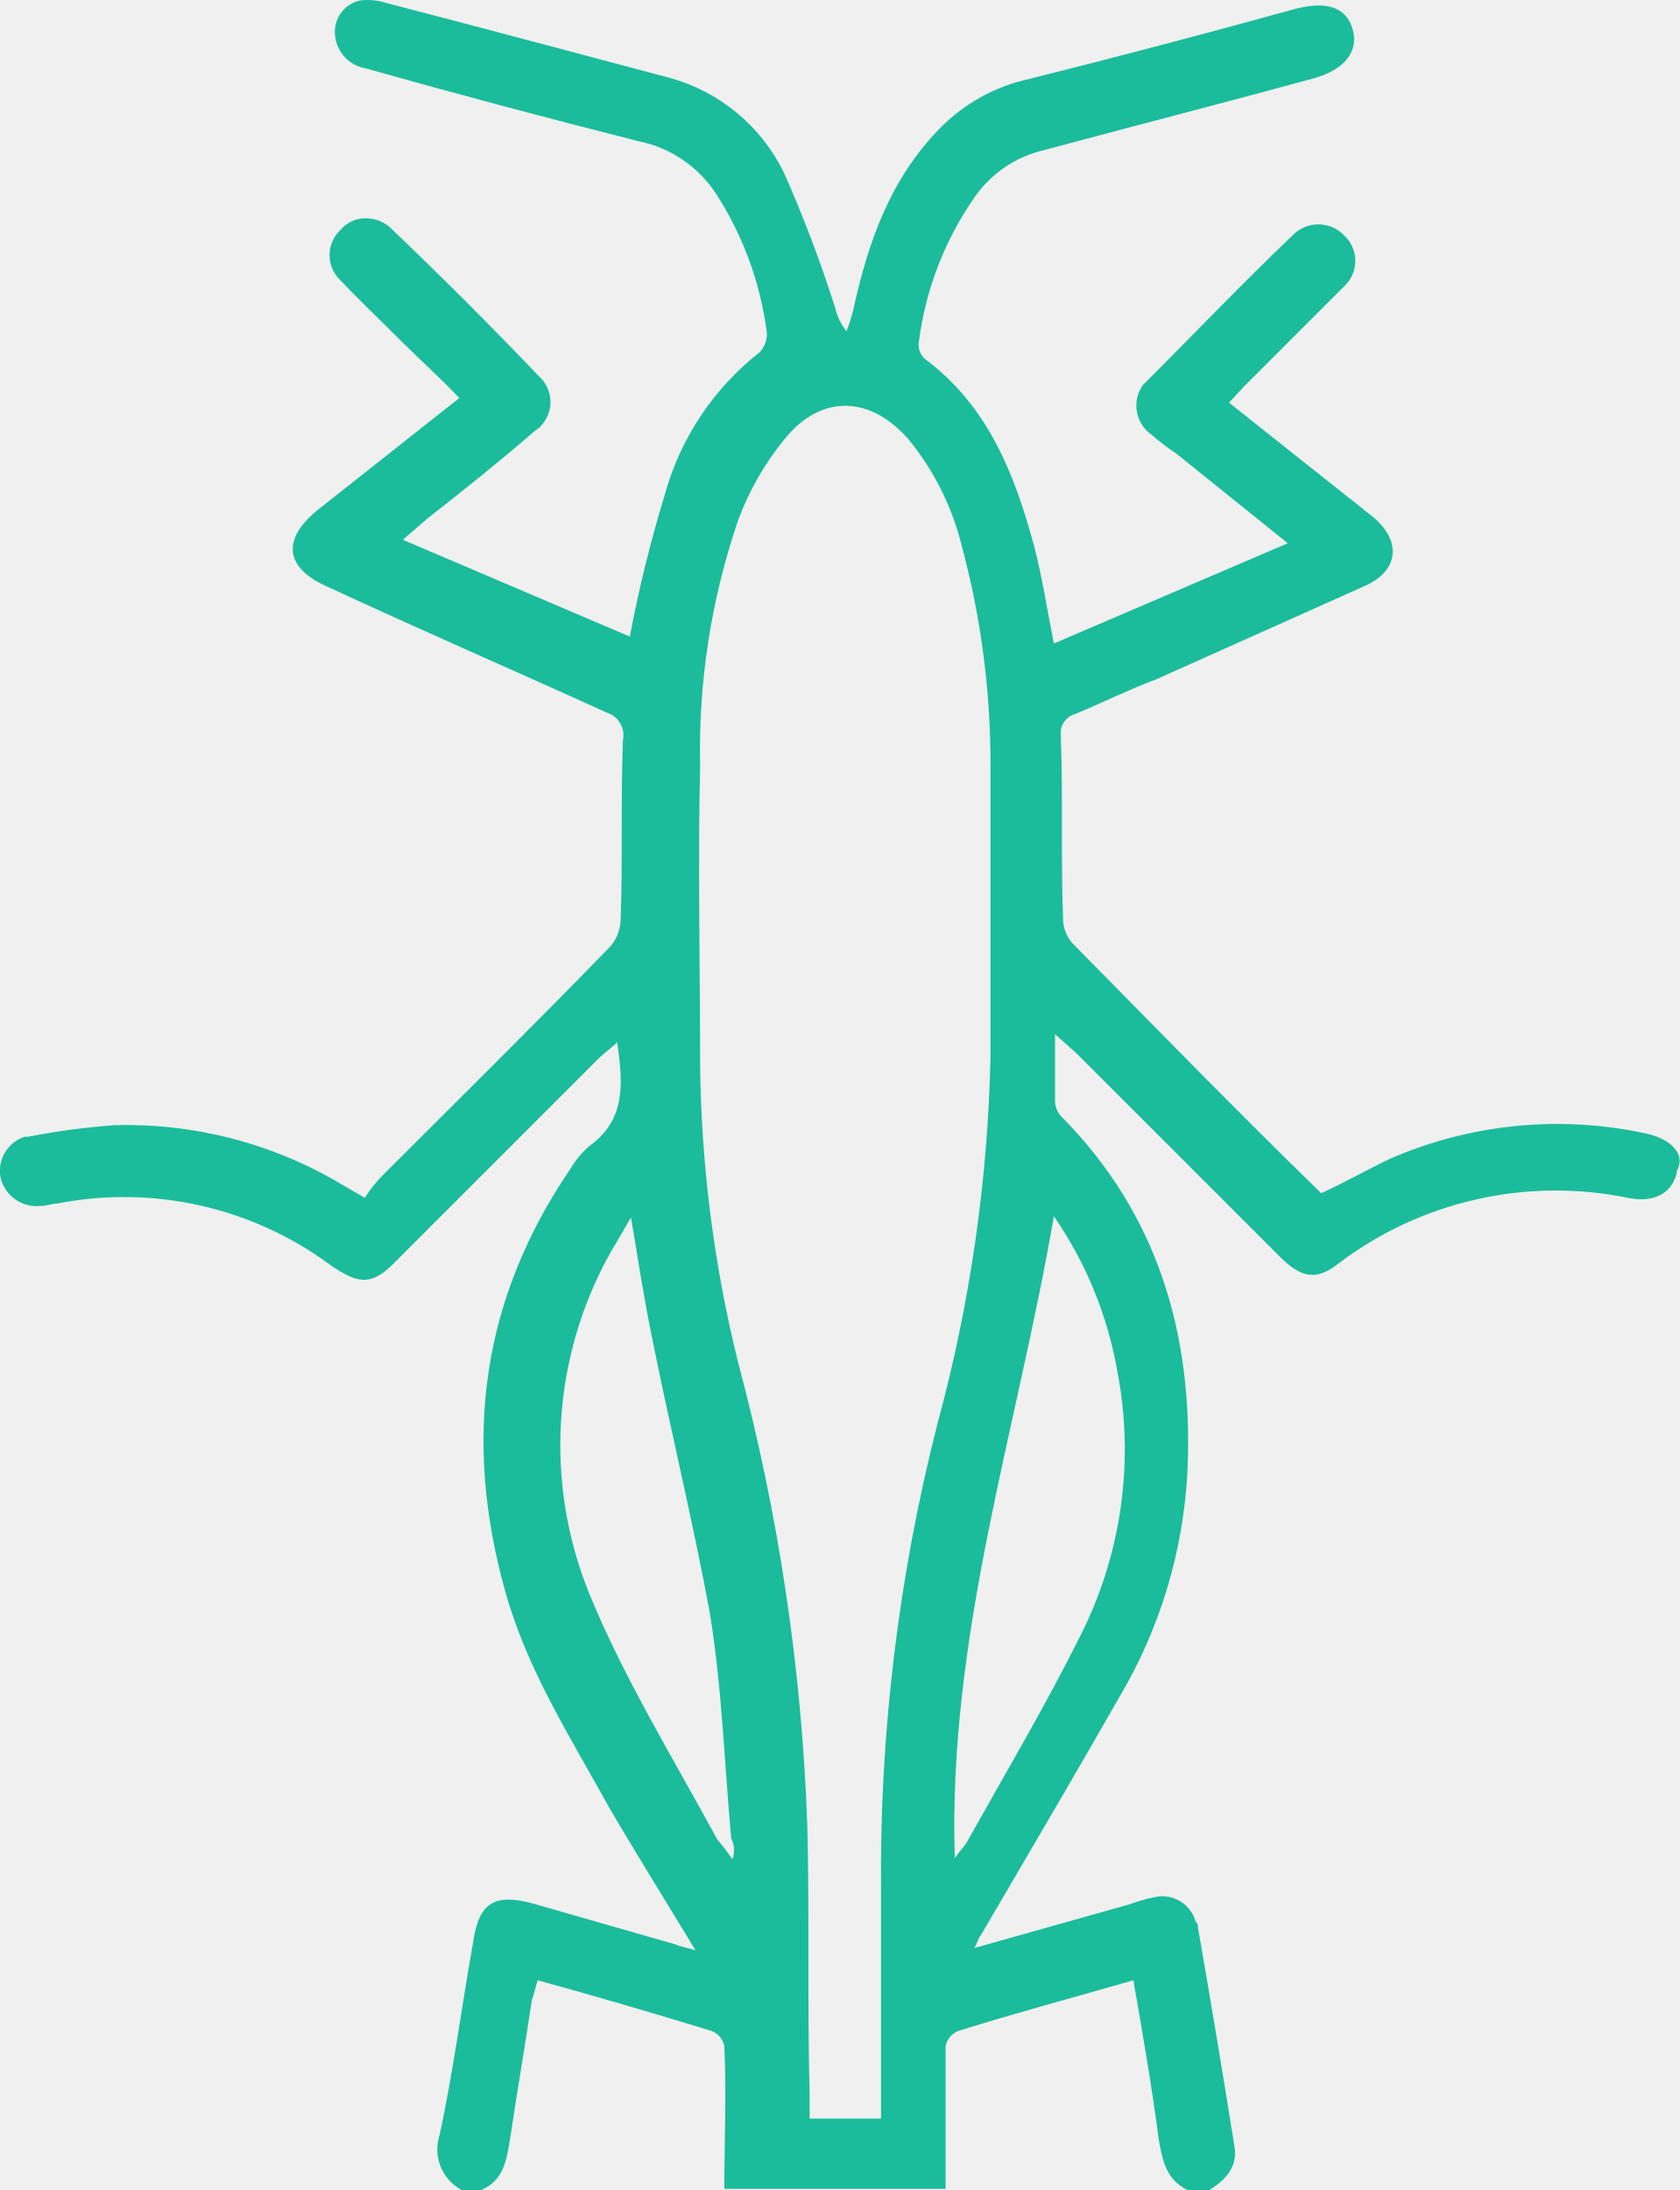
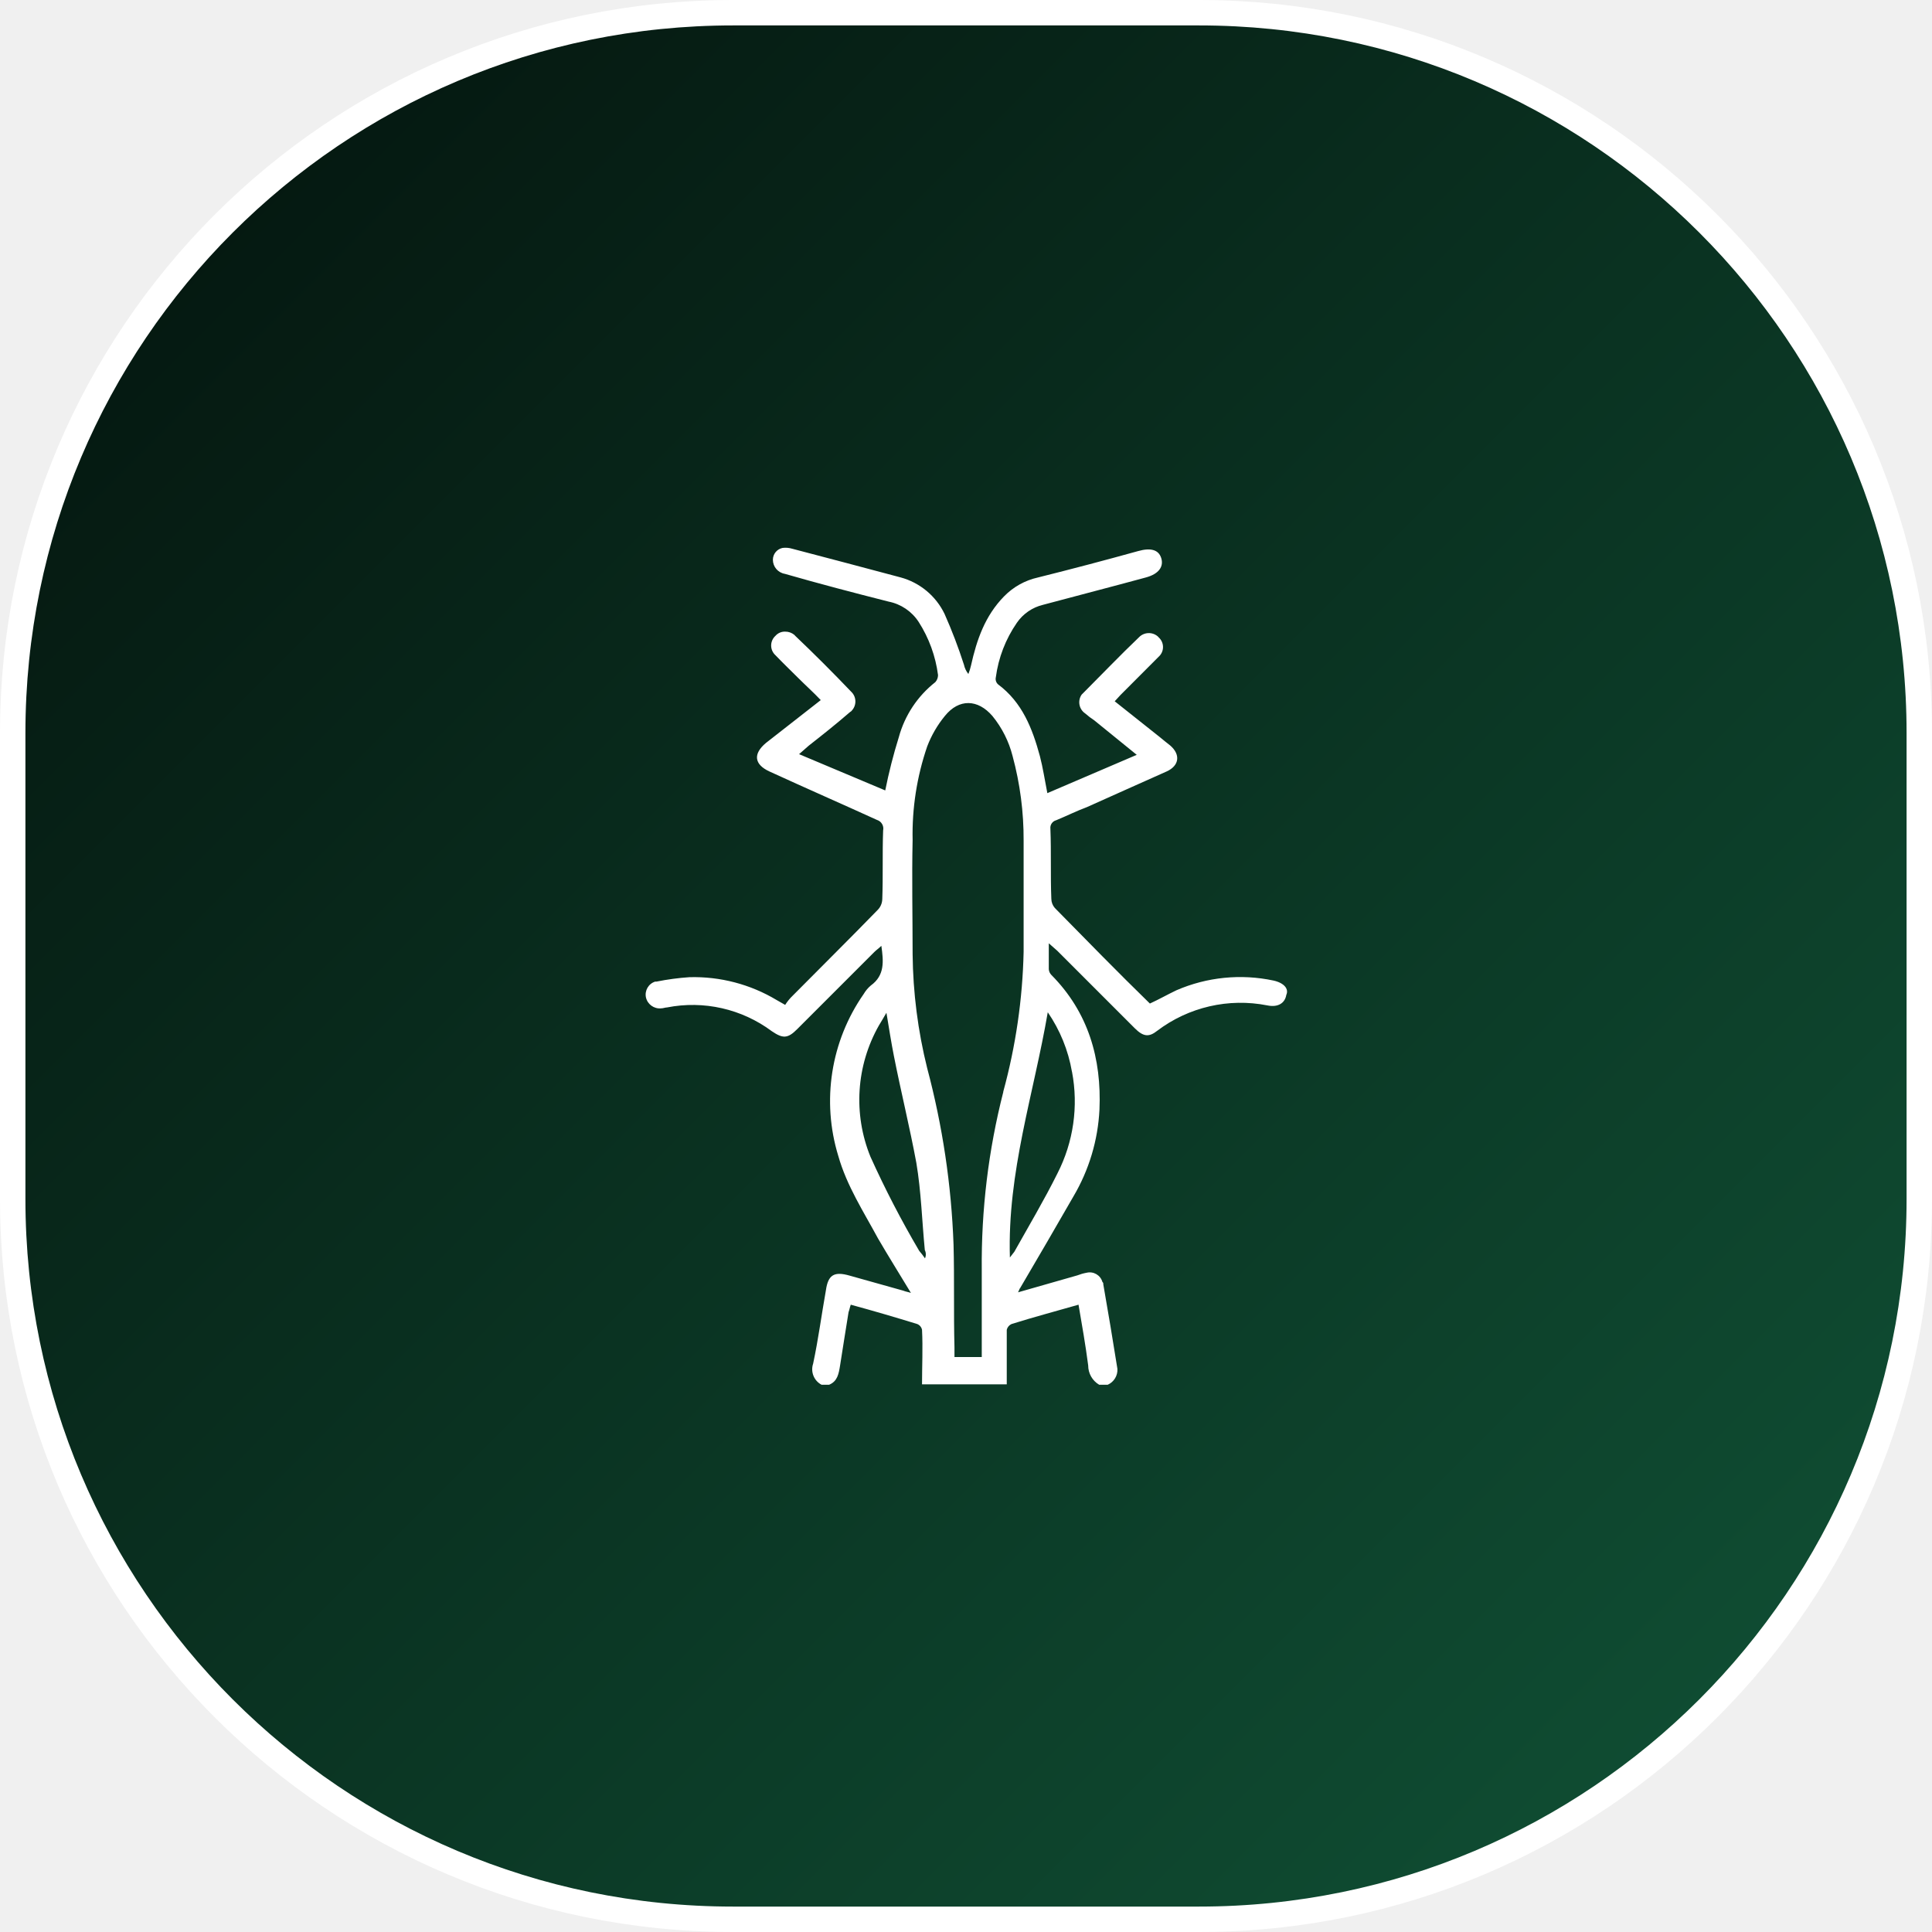
- <svg xmlns="http://www.w3.org/2000/svg" id="Layer_1" data-name="Layer 1" viewBox="0 0 145.77 190.04">
-   <path d="M182.1,115.6a36.4,36.4,0,0,0-22.1,2.2c-2.1,1-4,2.1-6,3-7.3-7.1-14.4-14.4-21.6-21.7a3.23,3.23,0,0,1-.8-2.1c-.2-5.2,0-10.6-.2-15.9a1.74,1.74,0,0,1,1.3-1.9c2.4-1,4.6-2.1,7-3,6-2.7,12.1-5.4,18.1-8.1,2.9-1.3,3.2-3.8.8-5.9-.8-.6-1.6-1.3-2.4-1.9L146,52.2l1.3-1.4,8.7-8.7h0a3,3,0,0,0,0-4.4l-.2-.2a3.11,3.11,0,0,0-4.3.2c-4.3,4.1-8.4,8.4-12.5,12.5l-.5.5a3.09,3.09,0,0,0,.8,4.3,19.15,19.15,0,0,0,2.1,1.6l9.7,7.8-20.3,8.7c-.6-3-1-5.7-1.7-8.4-1.7-6.3-4-12.2-9.5-16.3a1.67,1.67,0,0,1-.5-1.6,28.22,28.22,0,0,1,4.8-12.4,10.1,10.1,0,0,1,6-4.1c7.8-2.1,15.6-4.1,23.3-6.2,3-.8,4.1-2.5,3.5-4.4s-2.4-2.4-5.2-1.6q-11.4,3.15-22.8,6a15.45,15.45,0,0,0-7.8,4.3c-4.3,4.4-6.2,9.8-7.5,15.7a13.89,13.89,0,0,1-.6,1.9,5.12,5.12,0,0,1-1-2.1,115.4,115.4,0,0,0-4.4-11.6,15.66,15.66,0,0,0-10-8.3c-8.3-2.2-16.5-4.4-24.6-6.5a5.18,5.18,0,0,0-2.2-.2A2.77,2.77,0,0,0,68.4,20a3.22,3.22,0,0,0,2.7,3.2c7.8,2.2,15.7,4.3,23.6,6.3a10.54,10.54,0,0,1,6.8,4.6,29,29,0,0,1,4.4,12.1,2.45,2.45,0,0,1-.6,1.6A23.74,23.74,0,0,0,97,60.3a114.43,114.43,0,0,0-3,12.2L74.3,64.1l2.2-1.9c3.2-2.5,6.2-4.9,9.2-7.5.2-.2.5-.3.6-.5a3,3,0,0,0-.2-4.3c-4.1-4.3-8.4-8.6-12.7-12.7l-.2-.2a3.23,3.23,0,0,0-2.1-.8,2.84,2.84,0,0,0-2.2,1,3,3,0,0,0,0,4.4c1.6,1.7,3.3,3.3,5.1,5.1s3.5,3.3,5.2,5.1L66.8,61.6c-3,2.5-2.7,4.9.8,6.5C76,72,84.1,75.5,92,79.1a2.06,2.06,0,0,1,1.4,2.4c-.2,5.2,0,10.3-.2,15.6a3.63,3.63,0,0,1-1.1,2.5c-6.3,6.5-12.9,13-19.4,19.5a11.18,11.18,0,0,0-1.7,2.1l-1.9-1.1a36.51,36.51,0,0,0-19.8-5.2,61.5,61.5,0,0,0-7.5,1h-.3a3.1,3.1,0,0,0-2.1,3.6,3.21,3.21,0,0,0,3.5,2.4c.5,0,1-.2,1.4-.2a30.11,30.11,0,0,1,23.8,5.4c2.5,1.7,3.6,1.7,5.7-.5l17.5-17.5c.5-.5,1-.8,1.6-1.4.5,3.5.8,6.7-2.4,9a7.66,7.66,0,0,0-1.6,1.9c-7.8,11.4-9.4,23.6-5.7,36.8,1.9,6.8,5.7,12.7,9,18.7,2.4,4.1,4.9,8.1,7.5,12.4-.6-.2-1.3-.3-1.7-.5l-12.2-3.5c-3.5-1-4.9-.2-5.4,3.3-1,5.6-1.7,11.1-2.9,16.7a4,4,0,0,0,1.9,4.8h1.7c1.9-.8,2.2-2.5,2.5-4.4.6-4,1.3-8.1,1.9-12.1.2-.5.3-1.1.5-1.7,5.1,1.4,10.2,2.9,15.1,4.4a1.79,1.79,0,0,1,1.1,1.3c.2,4.1,0,8.3,0,12.4h19.2V194.8a1.82,1.82,0,0,1,1.1-1.3c5.1-1.6,10-2.9,15.2-4.4.8,4.6,1.6,9.2,2.2,13.8.3,1.7.6,3.5,2.5,4.4h1.9c1.3-.8,2.4-1.9,2.2-3.6-1-6.3-2.1-12.9-3.2-19.2a.55.55,0,0,0-.2-.5,3,3,0,0,0-3.6-2.1,12.88,12.88,0,0,0-2.1.6l-13.5,3.8c.3-.5.3-.8.5-1,4.1-7,8.1-13.8,12.1-20.8a42.68,42.68,0,0,0,5.9-19.7c.5-11.6-2.5-22.1-10.9-30.6a2,2,0,0,1-.6-1.3V107l1.9,1.7,17.6,17.6c1.9,1.9,3.2,2.1,5.1.6a31.24,31.24,0,0,1,25.1-5.7c2.4.5,4-.5,4.3-2.4C185.6,117.5,184.5,116.1,182.1,115.6Zm-79.2,63a17.74,17.74,0,0,0-1.3-1.7c-3.8-7-8.1-14-11.1-21.3a34.28,34.28,0,0,1,1.9-29.8c.5-.8,1-1.7,1.7-2.9.6,3.6,1.1,6.8,1.7,9.8,1.6,8.1,3.6,16.2,5.1,24.3,1.1,6.5,1.3,13.3,1.9,19.8A2.24,2.24,0,0,1,102.9,178.6Zm17.8-37.8a157.61,157.61,0,0,0-4.9,40.5v19.8h-6.2v-2.2c-.2-7.8,0-15.6-.2-23.3a179.91,179.91,0,0,0-6-40.1,112.07,112.07,0,0,1-3.3-25.9c0-8.6-.2-17.3,0-25.9a61.64,61.64,0,0,1,3.3-21.3,24.43,24.43,0,0,1,4-7c3.2-4,7.5-3.8,10.8,0a23.48,23.48,0,0,1,4.6,9.2,72.79,72.79,0,0,1,2.5,19.2V109A132,132,0,0,1,120.7,140.8Zm15.6-4.6a35.87,35.87,0,0,1-3.3,23.2c-3,6-6.5,11.9-9.8,17.8-.2.3-.5.6-1,1.3-.6-19.4,5.4-37.1,8.6-55.7A34,34,0,0,1,136.3,136.2Z" transform="translate(-39.34 -17.26)" fill="#1bbc9b" />
+ <svg xmlns="http://www.w3.org/2000/svg" id="Layer_1" data-name="Layer 1" viewBox="0 0 228 228">
+   <defs>
+     <linearGradient id="linear-gradient" x1="26.4" y1="26.4" x2="201.6" y2="201.6" gradientUnits="userSpaceOnUse">
+       <stop offset="0" stop-color="#051911" />
+       <stop offset="1" stop-color="#0f4c32" />
+     </linearGradient>
+   </defs>
+   <rect x="1.5" y="1.5" width="225" height="225" rx="85" stroke="#fff" stroke-miterlimit="10" stroke-width="3" fill="url(#linear-gradient)" />
+   <path d="M150.3,115.72a18.92,18.92,0,0,0-11.48,1.15c-1.09.52-2.08,1.09-3.12,1.56-3.79-3.69-7.48-7.48-11.22-11.28a1.68,1.68,0,0,1-.41-1.09c-.11-2.7,0-5.5-.11-8.26a.92.92,0,0,1,.68-1c1.24-.51,2.39-1.09,3.63-1.55,3.12-1.41,6.29-2.81,9.41-4.21,1.5-.68,1.66-2,.41-3.07-.41-.31-.83-.67-1.24-1l-5.3-4.21.67-.73,4.52-4.53h0a1.53,1.53,0,0,0,.12-2.16l-.12-.12-.1-.11a1.62,1.62,0,0,0-2.24.11c-2.23,2.13-4.36,4.36-6.49,6.49l-.26.26a1.59,1.59,0,0,0,.41,2.22h0a9.79,9.79,0,0,0,1.09.83l5,4.06-10.55,4.52c-.31-1.56-.52-3-.88-4.37-.89-3.27-2.08-6.34-4.94-8.47a.86.86,0,0,1-.26-.83A14.72,14.72,0,0,1,120,73.5a5.24,5.24,0,0,1,3.11-2.13c4.06-1.09,8.11-2.13,12.11-3.22,1.56-.42,2.13-1.3,1.82-2.29s-1.25-1.24-2.71-.83q-5.91,1.64-11.84,3.12a8,8,0,0,0-4,2.23c-2.24,2.29-3.22,5.1-3.9,8.16a6.82,6.82,0,0,1-.31,1,2.62,2.62,0,0,1-.52-1.09,60.33,60.33,0,0,0-2.29-6,8.11,8.11,0,0,0-5.19-4.31c-4.31-1.14-8.57-2.29-12.78-3.38a2.75,2.75,0,0,0-1.14-.1,1.43,1.43,0,0,0-1.15,1.4,1.69,1.69,0,0,0,1.41,1.66c4,1.15,8.15,2.24,12.26,3.28a5.5,5.5,0,0,1,3.53,2.39,15.23,15.23,0,0,1,2.29,6.28,1.26,1.26,0,0,1-.32.83,12.42,12.42,0,0,0-4.31,6.5,61.44,61.44,0,0,0-1.6,6.28L94.3,89l1.14-1c1.66-1.3,3.22-2.54,4.78-3.89.11-.11.26-.16.31-.26a1.58,1.58,0,0,0-.09-2.23h0c-2.13-2.23-4.36-4.46-6.6-6.59l-.1-.11a1.67,1.67,0,0,0-1.09-.38,1.46,1.46,0,0,0-1.14.5,1.54,1.54,0,0,0-.1,2.18.94.94,0,0,0,.1.1c.84.88,1.72,1.72,2.65,2.65s1.82,1.72,2.7,2.65L90.4,87.67c-1.56,1.3-1.4,2.55.42,3.38,4.36,2,8.57,3.84,12.67,5.71a1.07,1.07,0,0,1,.73,1.25c-.1,2.7,0,5.35-.1,8.1a1.88,1.88,0,0,1-.57,1.3c-3.28,3.38-6.71,6.76-10,10.09a5.81,5.81,0,0,0-.89,1.09l-1-.57a19,19,0,0,0-10.29-2.7,29.8,29.8,0,0,0-3.89.52h-.16a1.61,1.61,0,0,0-1.09,1.87A1.67,1.67,0,0,0,78,119c.26,0,.52-.11.72-.11a15.65,15.65,0,0,1,12.37,2.81c1.3.88,1.87.88,3-.26l9.09-9.09c.26-.26.52-.42.83-.73.26,1.82.42,3.48-1.24,4.68a3.86,3.86,0,0,0-.84,1,22.09,22.09,0,0,0-3,19.12c1,3.53,3,6.6,4.68,9.72,1.24,2.13,2.54,4.2,3.89,6.44-.31-.11-.67-.16-.88-.26l-6.35-1.78c-1.81-.52-2.54-.11-2.8,1.71-.52,2.91-.89,5.77-1.51,8.68a2.06,2.06,0,0,0,1,2.49h.88c1-.41,1.14-1.3,1.3-2.28.31-2.08.68-4.21,1-6.29.1-.26.15-.57.26-.88,2.65.72,5.3,1.5,7.84,2.28a.94.94,0,0,1,.57.68c.11,2.13,0,4.31,0,6.44h10v-6.44a1,1,0,0,1,.57-.68c2.65-.83,5.19-1.5,7.9-2.28.41,2.39.83,4.78,1.14,7.17a2.64,2.64,0,0,0,1.3,2.28h1a1.93,1.93,0,0,0,1.15-1.87c-.52-3.27-1.09-6.7-1.67-10a.26.26,0,0,0-.1-.26,1.56,1.56,0,0,0-1.87-1.09,5.89,5.89,0,0,0-1.09.31l-7,2c.15-.26.15-.41.26-.52,2.13-3.63,4.2-7.17,6.28-10.8a22.3,22.3,0,0,0,3.07-10.24c.26-6-1.3-11.48-5.67-15.89a1.07,1.07,0,0,1-.31-.68v-3.06l1,.88,9.14,9.14c1,1,1.67,1.09,2.65.31a16.3,16.3,0,0,1,13-3c1.25.26,2.08-.26,2.24-1.24C152.12,116.71,151.55,116,150.3,115.72ZM109.16,148.5a9.8,9.8,0,0,0-.68-.88,115.8,115.8,0,0,1-5.76-11.12,17.81,17.81,0,0,1,1-15.48c.26-.41.52-.88.89-1.5.31,1.87.57,3.53.88,5.09.83,4.21,1.87,8.41,2.65,12.62.57,3.38.67,6.91,1,10.29A1.16,1.16,0,0,1,109.16,148.5Zm9.24-19.63a81.7,81.7,0,0,0-2.54,21v10.28h-3.22V159c-.11-4.05,0-8.11-.11-12.11a94,94,0,0,0-3.11-20.83,58.06,58.06,0,0,1-1.72-13.45c0-4.47-.1-9,0-13.46a32,32,0,0,1,1.72-11.06,12.9,12.9,0,0,1,2.08-3.59c1.67-2.08,3.9-2,5.62,0a12.22,12.22,0,0,1,2.38,4.73,37.5,37.5,0,0,1,1.3,10v13.1a68.15,68.15,0,0,1-2.4,16.49Zm8.11-2.39a18.67,18.67,0,0,1-1.72,12c-1.55,3.12-3.37,6.18-5.09,9.25-.1.15-.26.31-.52.67-.31-10.08,2.81-19.27,4.47-28.94a17.69,17.69,0,0,1,2.85,7Z" fill="#fff" />
</svg>
